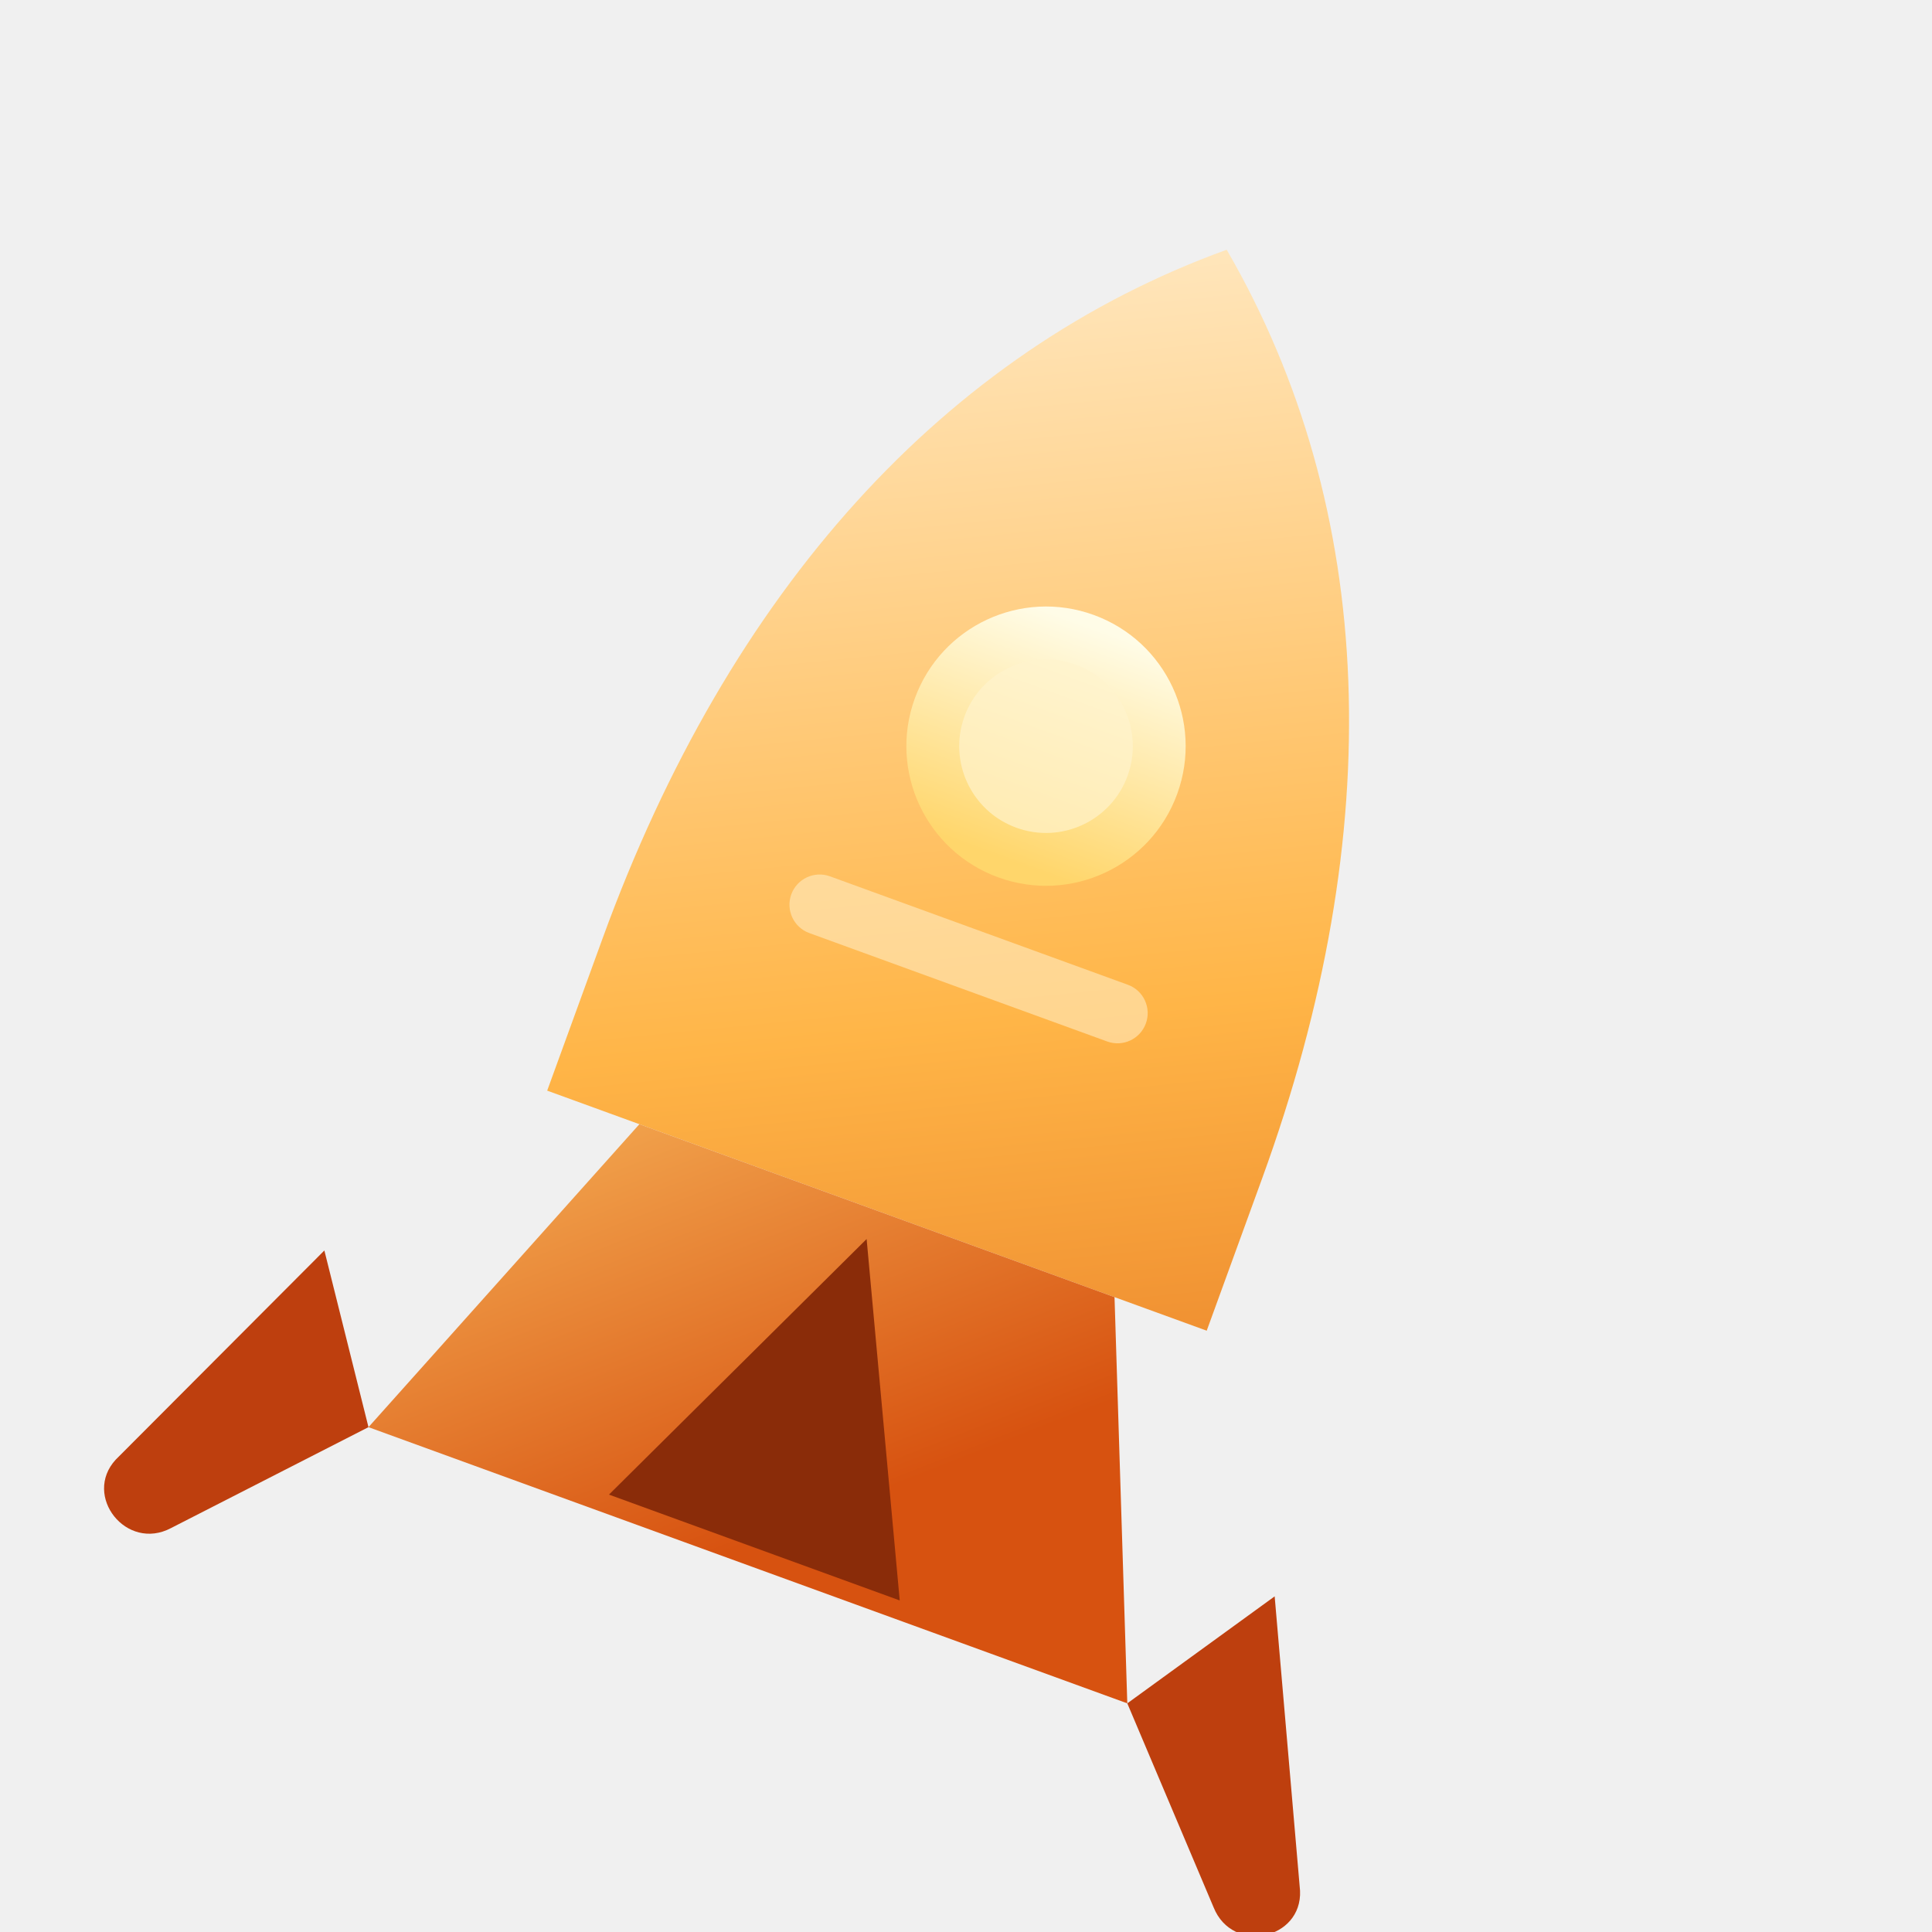
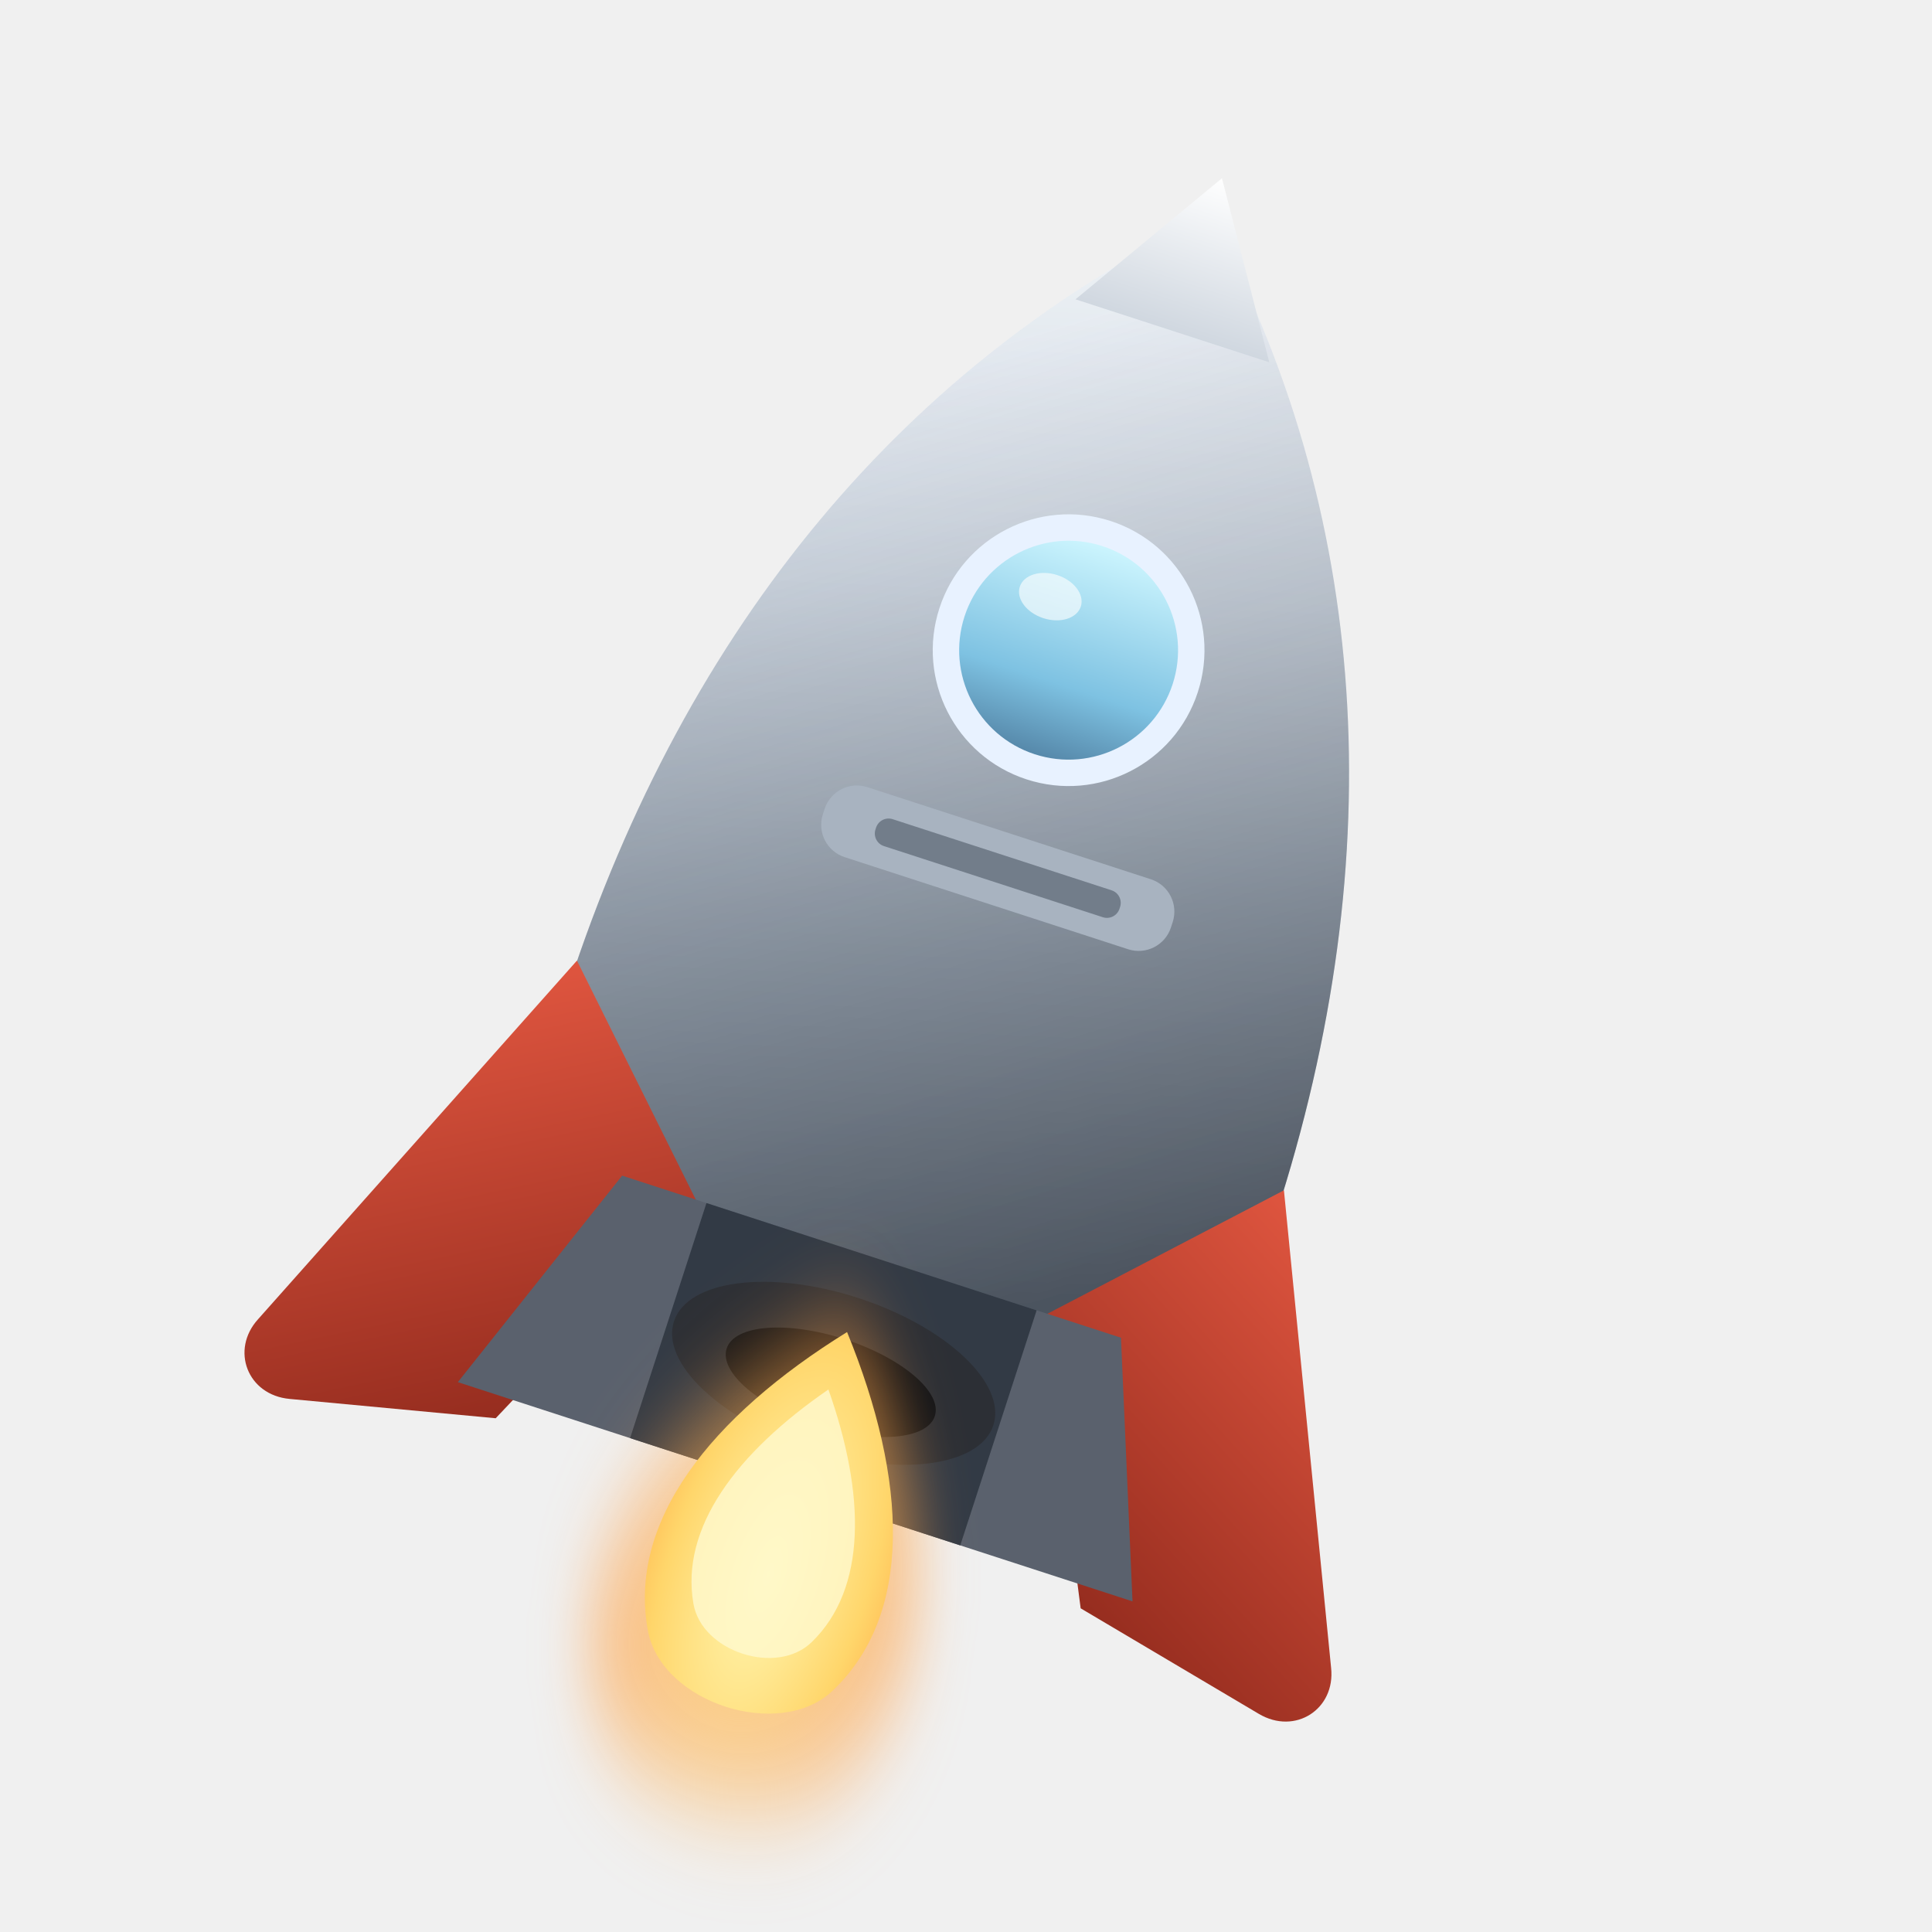
- <svg xmlns="http://www.w3.org/2000/svg" width="512" height="512" viewBox="0 0 512 512" fill="none">
+ <svg xmlns="http://www.w3.org/2000/svg" width="1024" height="1024" viewBox="0 0 1024 1024" fill="none">
  <defs>
-     <linearGradient id="bodyGradient" x1="170" y1="70" x2="344" y2="432" gradientUnits="userSpaceOnUse">
-       <stop offset="0" stop-color="#FFEBC8" />
-       <stop offset="0.55" stop-color="#FFB547" />
-       <stop offset="1" stop-color="#E06A1B" />
+     <linearGradient id="rocket_shell" x1="445" y1="106" x2="612" y2="712" gradientUnits="userSpaceOnUse">
+       <stop offset="0" stop-color="#F8FBFF" />
+       <stop offset="0.33" stop-color="#D6DEE8" />
+       <stop offset="0.64" stop-color="#A8B3C0" />
+       <stop offset="1" stop-color="#808B98" />
    </linearGradient>
-     <linearGradient id="finGradient" x1="138" y1="284" x2="256" y2="418" gradientUnits="userSpaceOnUse">
-       <stop offset="0" stop-color="#FFCC6B" />
-       <stop offset="1" stop-color="#D75210" />
+     <linearGradient id="rocket_shadow" x1="367" y1="233" x2="650" y2="640" gradientUnits="userSpaceOnUse">
+       <stop offset="0" stop-color="#6A7480" stop-opacity="0.05" />
+       <stop offset="1" stop-color="#1A2029" stop-opacity="0.55" />
    </linearGradient>
-     <linearGradient id="glassGradient" x1="256" y1="160" x2="256" y2="226" gradientUnits="userSpaceOnUse">
-       <stop offset="0" stop-color="#FFFCE7" />
-       <stop offset="1" stop-color="#FFD66B" />
+     <linearGradient id="nose_tip" x1="512" y1="72" x2="512" y2="202" gradientUnits="userSpaceOnUse">
+       <stop offset="0" stop-color="#FFFFFF" />
+       <stop offset="1" stop-color="#B8C3D0" />
    </linearGradient>
+     <linearGradient id="fin_red" x1="248" y1="553" x2="426" y2="863" gradientUnits="userSpaceOnUse">
+       <stop offset="0" stop-color="#EF5E46" />
+       <stop offset="1" stop-color="#7D1F14" />
+     </linearGradient>
+     <linearGradient id="fin_red_r" x1="777" y1="553" x2="599" y2="863" gradientUnits="userSpaceOnUse">
+       <stop offset="0" stop-color="#EF5E46" />
+       <stop offset="1" stop-color="#7D1F14" />
+     </linearGradient>
+     <linearGradient id="window_glass" x1="512" y1="274" x2="512" y2="404" gradientUnits="userSpaceOnUse">
+       <stop offset="0" stop-color="#CFF7FF" />
+       <stop offset="0.62" stop-color="#7EC2E2" />
+       <stop offset="1" stop-color="#4C7A9C" />
+     </linearGradient>
+     <radialGradient id="flame_core" cx="0" cy="0" r="1" gradientUnits="userSpaceOnUse" gradientTransform="translate(512 851) rotate(90) scale(292 124)">
+       <stop offset="0" stop-color="#FFF7B2" />
+       <stop offset="0.43" stop-color="#FFD66B" />
+       <stop offset="0.82" stop-color="#FF9937" />
+       <stop offset="1" stop-color="#FF5B1F" />
+     </radialGradient>
+     <radialGradient id="flame_outer" cx="0" cy="0" r="1" gradientUnits="userSpaceOnUse" gradientTransform="translate(512 872) rotate(90) scale(364 196)">
+       <stop offset="0" stop-color="#FFD470" stop-opacity="0.78" />
+       <stop offset="0.64" stop-color="#FF7D2A" stop-opacity="0.46" />
+       <stop offset="1" stop-color="#FF5B1F" stop-opacity="0" />
+     </radialGradient>
+     <filter id="glow" x="210" y="566" width="604" height="420" filterUnits="userSpaceOnUse" color-interpolation-filters="sRGB">
+       <feGaussianBlur stdDeviation="22" />
+     </filter>
  </defs>
-   <g id="rocket-placeholder" transform="rotate(20 256 256)">
-     <path d="M256 54C317 105 349 184 349 282V325H163V282C163 184 195 105 256 54Z" fill="url(#bodyGradient)" />
-     <path d="M189 325H323L363 425H149L189 325Z" fill="url(#finGradient)" />
-     <path d="M149 425L109 468C100 478 84 468 89 456L122 385L149 425Z" fill="#BE3F0E" />
-     <path d="M363 425L403 468C412 478 428 468 423 456L390 385L363 425Z" fill="#BE3F0E" />
-     <path d="M256 333L297 420H215L256 333Z" fill="#8A2C09" />
-     <circle cx="256" cy="194" r="37" fill="url(#glassGradient)" />
-     <circle cx="256" cy="194" r="23" fill="#FFF4CE" fill-opacity="0.68" />
-     <rect x="206" y="246" width="100" height="16" rx="8" fill="#FFF0CB" fill-opacity="0.55" />
+   <g id="rocket-realistic" transform="rotate(18 512 512)">
+     <path d="M512 94C640 216 709 385 709 588V676H315V588C315 385 384 216 512 94Z" fill="url(#rocket_shell)" />
+     <path d="M512 94C640 216 709 385 709 588V676H315V588C315 385 384 216 512 94Z" fill="url(#rocket_shadow)" />
+     <path d="M512 73L566 158H458L512 73Z" fill="url(#nose_tip)" />
+     <path d="M315 573L213 806C204 826 220 846 242 841L349 817L416 676L315 573Z" fill="url(#fin_red)" />
+     <path d="M709 573L811 806C820 826 804 846 782 841L675 817L608 676L709 573Z" fill="url(#fin_red_r)" />
+     <path d="M373 674H651L700 805H324L373 674Z" fill="#5A616D" />
+     <path d="M420 674H604V805H420V674Z" fill="#323A45" />
+     <circle cx="512" cy="336" r="72" fill="#E8F2FF" />
+     <circle cx="512" cy="336" r="58" fill="url(#window_glass)" />
+     <ellipse cx="494" cy="312" rx="17" ry="12" fill="#FFFFFF" fill-opacity="0.62" />
+     <rect x="415" y="438" width="194" height="39" rx="18" fill="#A8B3C0" />
+     <rect x="444" y="450" width="136" height="15" rx="7" fill="#727D8A" />
+     <ellipse cx="512" cy="739" rx="89" ry="42" fill="#2C2F35" />
+     <ellipse cx="512" cy="744" rx="58" ry="24" fill="#121418" />
+     <g filter="url(#glow)">
+       <path d="M512 705C586 787 620 874 582 940C556 986 468 986 442 940C404 874 438 787 512 705Z" fill="url(#flame_outer)" />
+     </g>
+     <path d="M512 716C567 781 592 848 563 900C544 933 480 933 461 900C432 848 457 781 512 716Z" fill="url(#flame_core)" />
+     <path d="M512 748C548 795 564 842 545 878C533 901 491 901 479 878C460 842 476 795 512 748Z" fill="#FFF8CD" fill-opacity="0.82" />
  </g>
</svg>
